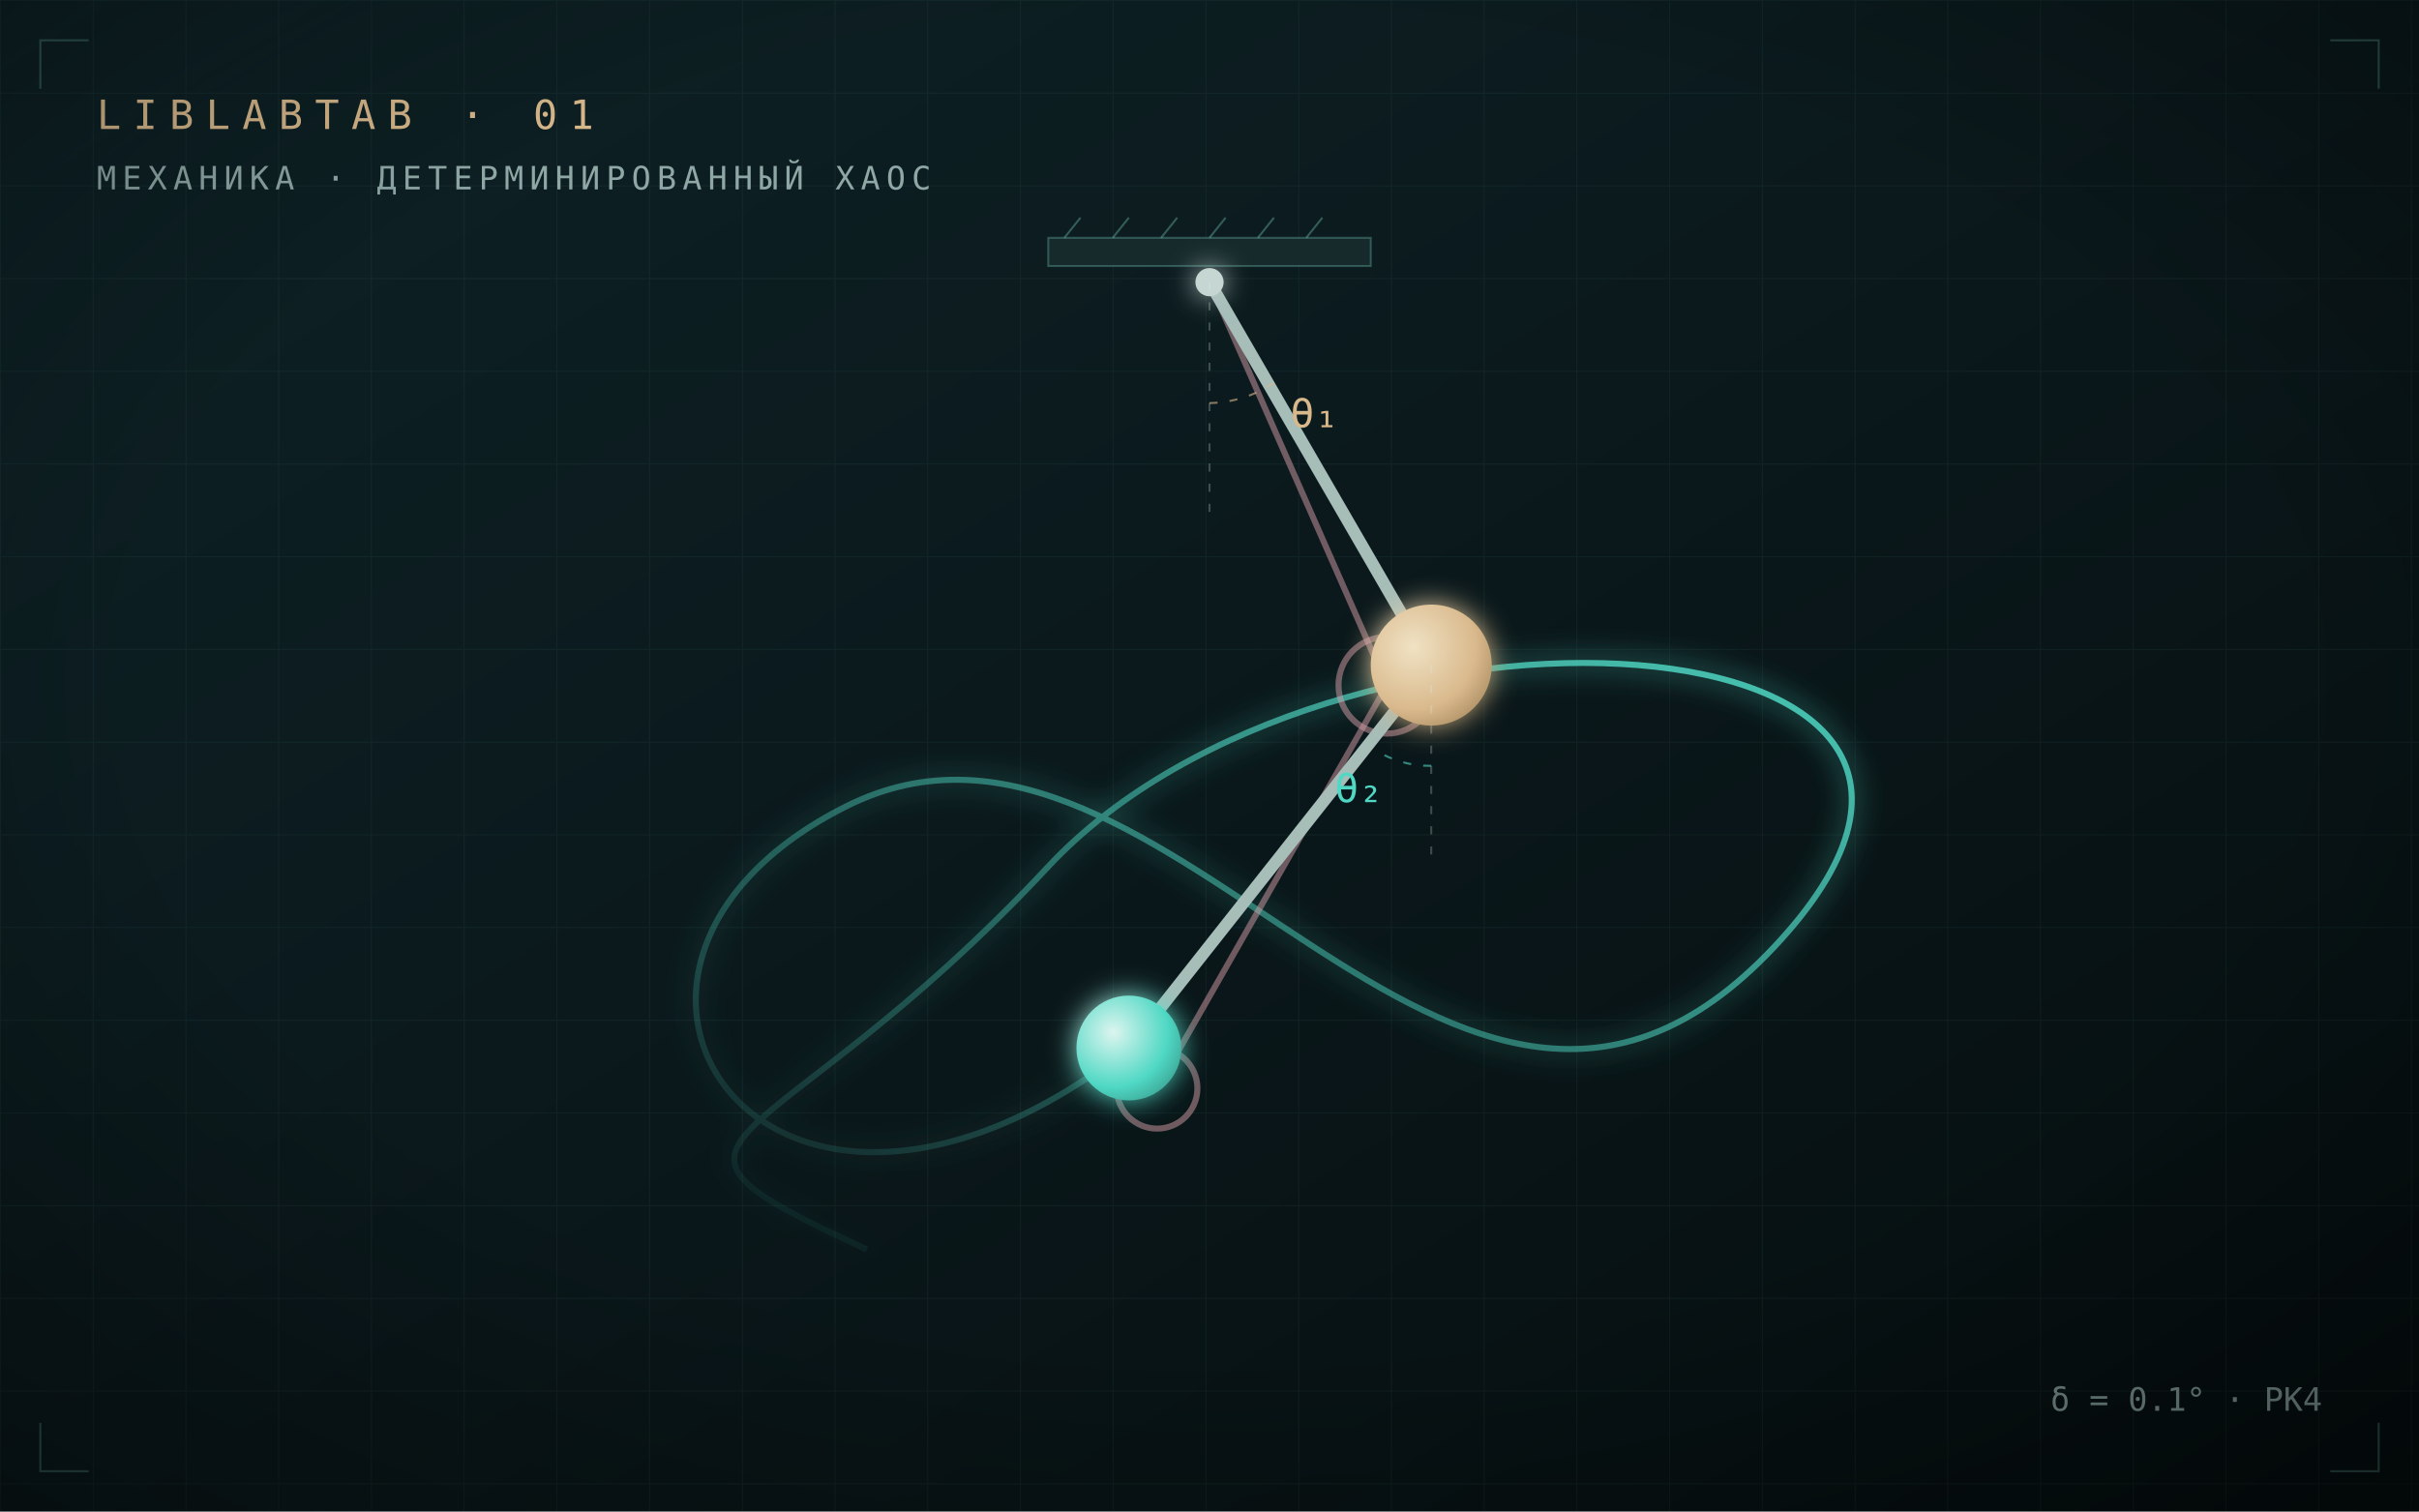
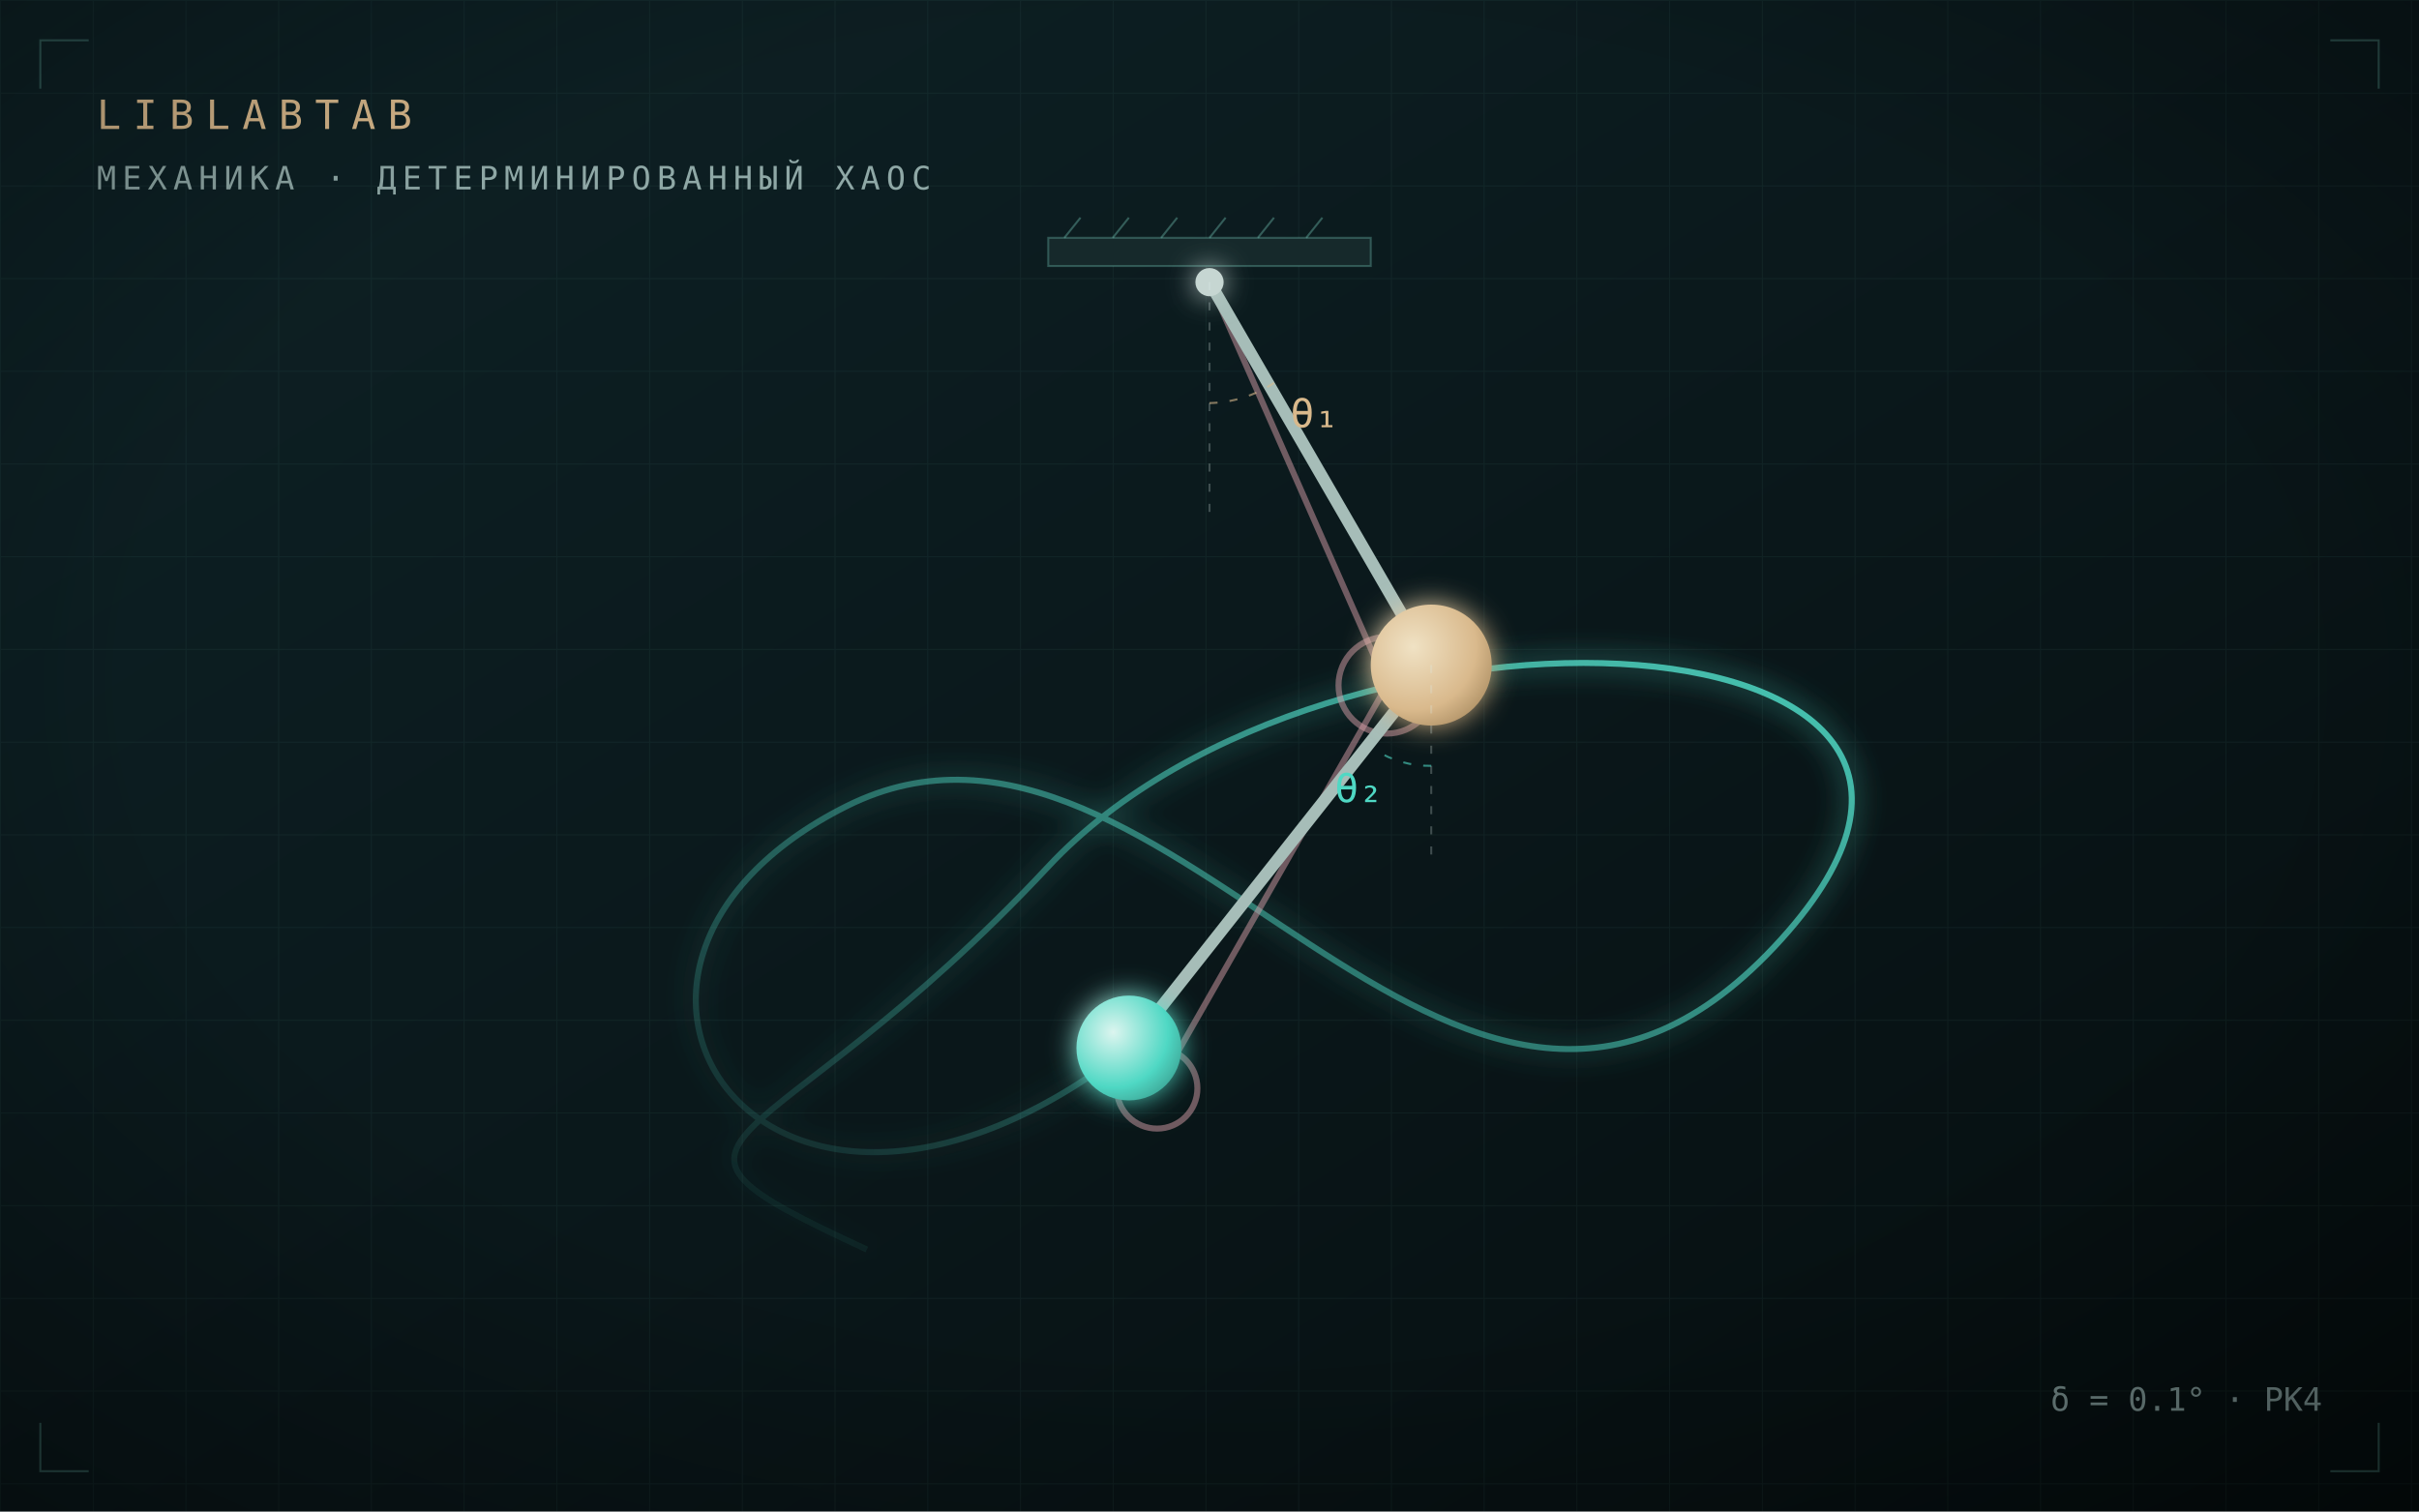
<svg xmlns="http://www.w3.org/2000/svg" viewBox="0 0 1200 750" font-family="JetBrains Mono, Consolas, monospace">
  <defs>
    <linearGradient id="bg" x1="0" y1="0" x2="1" y2="1">
      <stop offset="0" stop-color="#0E2226" />
      <stop offset=".55" stop-color="#0A171A" />
      <stop offset="1" stop-color="#050D0E" />
    </linearGradient>
    <pattern id="grid" width="46" height="46" patternUnits="userSpaceOnUse">
      <path d="M46 0H0V46" fill="none" stroke="#7ED6C7" stroke-opacity=".06" />
    </pattern>
    <radialGradient id="vig" cx=".5" cy=".45" r=".8">
      <stop offset=".55" stop-color="#000" stop-opacity="0" />
      <stop offset="1" stop-color="#000" stop-opacity=".5" />
    </radialGradient>
    <radialGradient id="amber" cx=".35" cy=".35" r=".95">
      <stop offset="0" stop-color="#F0E2C4" />
      <stop offset=".55" stop-color="#D9B98C" />
      <stop offset="1" stop-color="#8A6E44" />
    </radialGradient>
    <radialGradient id="cyan" cx=".35" cy=".35" r=".95">
      <stop offset="0" stop-color="#DCF5EF" />
      <stop offset=".55" stop-color="#4FD8C4" />
      <stop offset="1" stop-color="#2E7A6E" />
    </radialGradient>
    <linearGradient id="trail" x1="0" y1="1" x2="1" y2="0">
      <stop offset="0" stop-color="#4FD8C4" stop-opacity="0" />
      <stop offset="1" stop-color="#4FD8C4" stop-opacity=".9" />
    </linearGradient>
    <filter id="glow" x="-80%" y="-80%" width="260%" height="260%">
      <feGaussianBlur stdDeviation="7" result="b" />
      <feMerge>
        <feMergeNode in="b" />
        <feMergeNode in="SourceGraphic" />
      </feMerge>
    </filter>
  </defs>
  <rect width="1200" height="750" fill="url(#bg)" />
  <rect width="1200" height="750" fill="url(#grid)" />
  <path d="M560 520 C 380 660, 260 480, 420 400 S 720 640, 880 470 S 660 280, 520 430 S 300 560, 430 620" fill="none" stroke="url(#trail)" stroke-width="3" filter="url(#glow)" />
  <g stroke="#D69FA9" stroke-opacity=".5" fill="none" stroke-width="3">
    <path d="M600 140 L 688 340 L 574 540" />
    <circle cx="688" cy="340" r="24" />
    <circle cx="574" cy="540" r="20" />
  </g>
  <rect x="520" y="118" width="160" height="14" fill="#16292B" stroke="#7ED6C7" stroke-opacity=".3" />
  <g stroke="#7ED6C7" stroke-opacity=".35">
    <path d="M528 118l8-10" />
    <path d="M552 118l8-10" />
    <path d="M576 118l8-10" />
    <path d="M600 118l8-10" />
    <path d="M624 118l8-10" />
    <path d="M648 118l8-10" />
  </g>
  <g stroke="#A6BDB8" stroke-width="6" stroke-linecap="round">
    <path d="M600 140 L 710 330" />
    <path d="M710 330 L 560 520" />
  </g>
  <g filter="url(#glow)">
    <circle cx="710" cy="330" r="30" fill="url(#amber)" />
    <circle cx="560" cy="520" r="26" fill="url(#cyan)" />
    <circle cx="600" cy="140" r="7" fill="#C6D6D2" />
  </g>
  <g fill="none" stroke-dasharray="4 6">
    <path d="M600 140 V 260" stroke="#DCEFEA" stroke-opacity=".25" />
    <path d="M600 200 A 60 60 0 0 0 632 190" stroke="#D9B98C" stroke-opacity=".6" />
    <path d="M710 330 V 430" stroke="#DCEFEA" stroke-opacity=".25" />
    <path d="M710 380 A 50 50 0 0 1 682 372" stroke="#4FD8C4" stroke-opacity=".6" />
  </g>
  <text x="640" y="212" fill="#D9B98C" font-size="20">θ₁</text>
  <text x="662" y="398" fill="#4FD8C4" font-size="20">θ₂</text>
-   <text x="48" y="64" fill="#D9B98C" font-size="20" letter-spacing="6">LIBLABTAB · 01</text>
+   <text x="48" y="64" fill="#D9B98C" font-size="20" letter-spacing="6">LIBLABTAB</text>
  <text x="48" y="94" fill="#8FA8A6" font-size="16" letter-spacing="3">МЕХАНИКА · ДЕТЕРМИНИРОВАННЫЙ ХАОС</text>
  <text x="1152" y="700" fill="#8FA8A6" font-size="16" text-anchor="end" opacity=".8">δ = 0.1° · РК4</text>
  <g stroke="#7ED6C7" stroke-opacity=".3" fill="none">
    <path d="M20 44V20h24" />
    <path d="M1156 20h24v24" />
    <path d="M1180 706v24h-24" />
    <path d="M44 730H20v-24" />
  </g>
  <rect width="1200" height="750" fill="url(#vig)" />
</svg>
